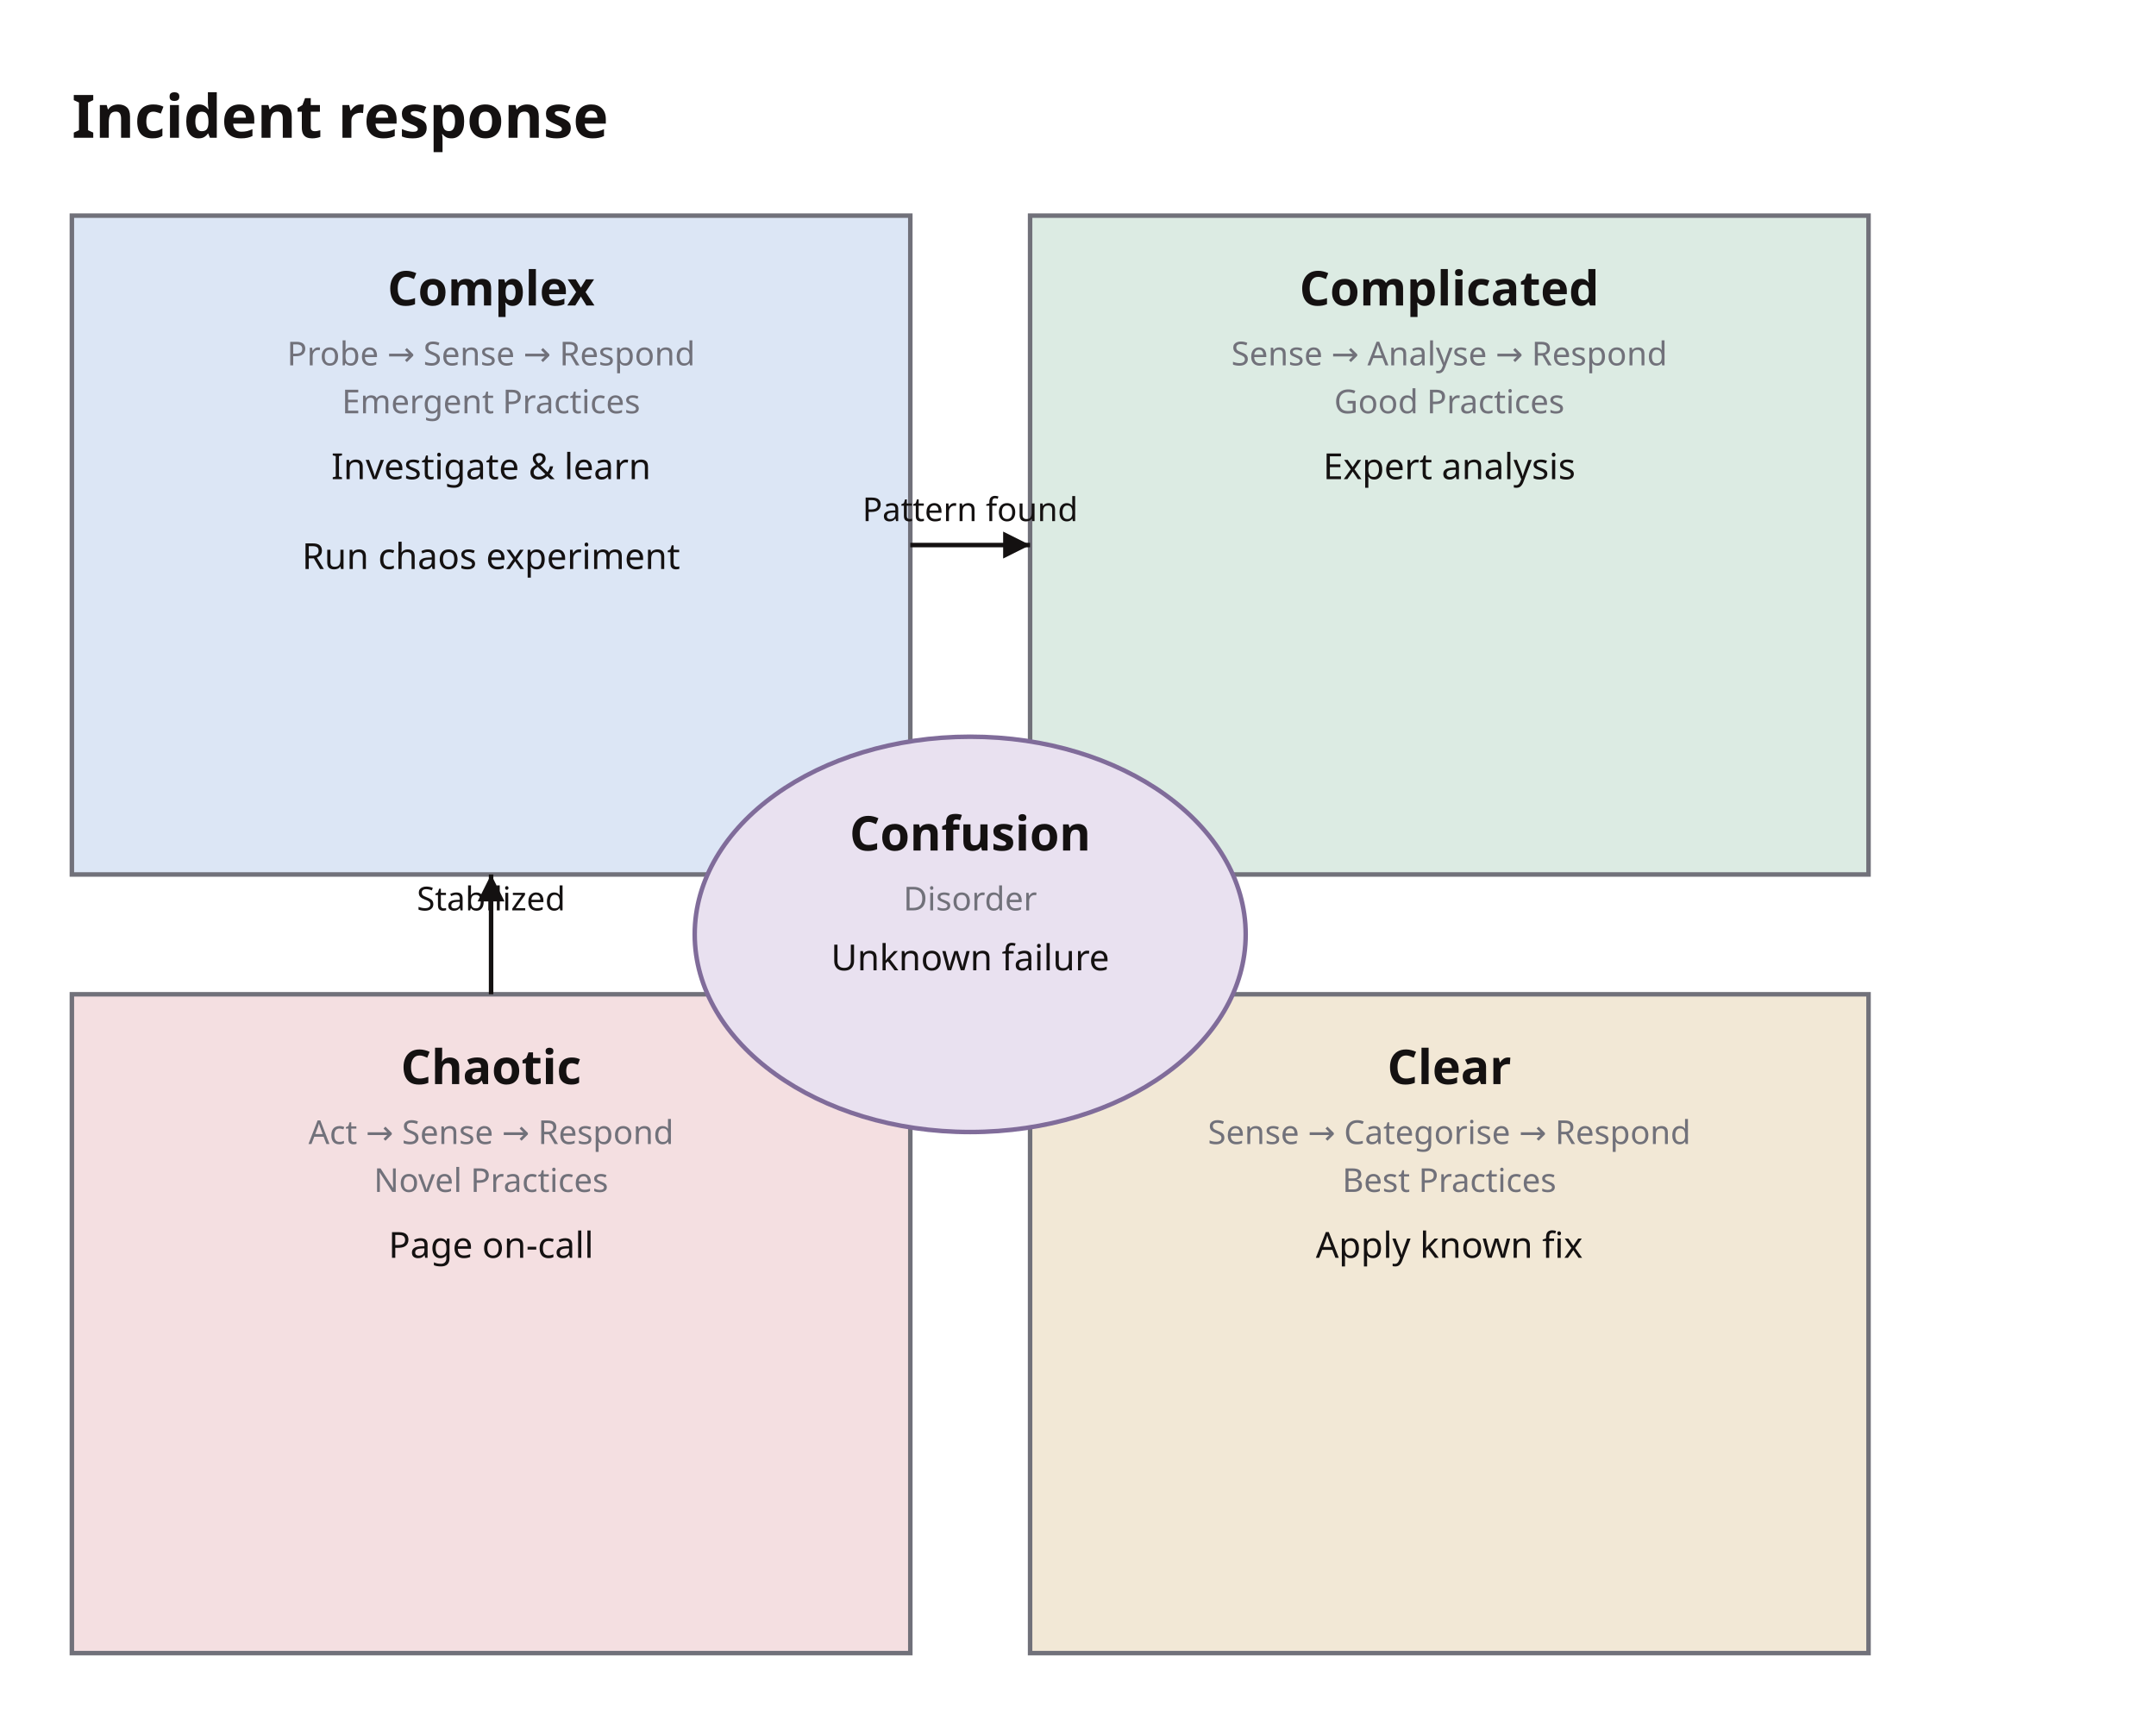
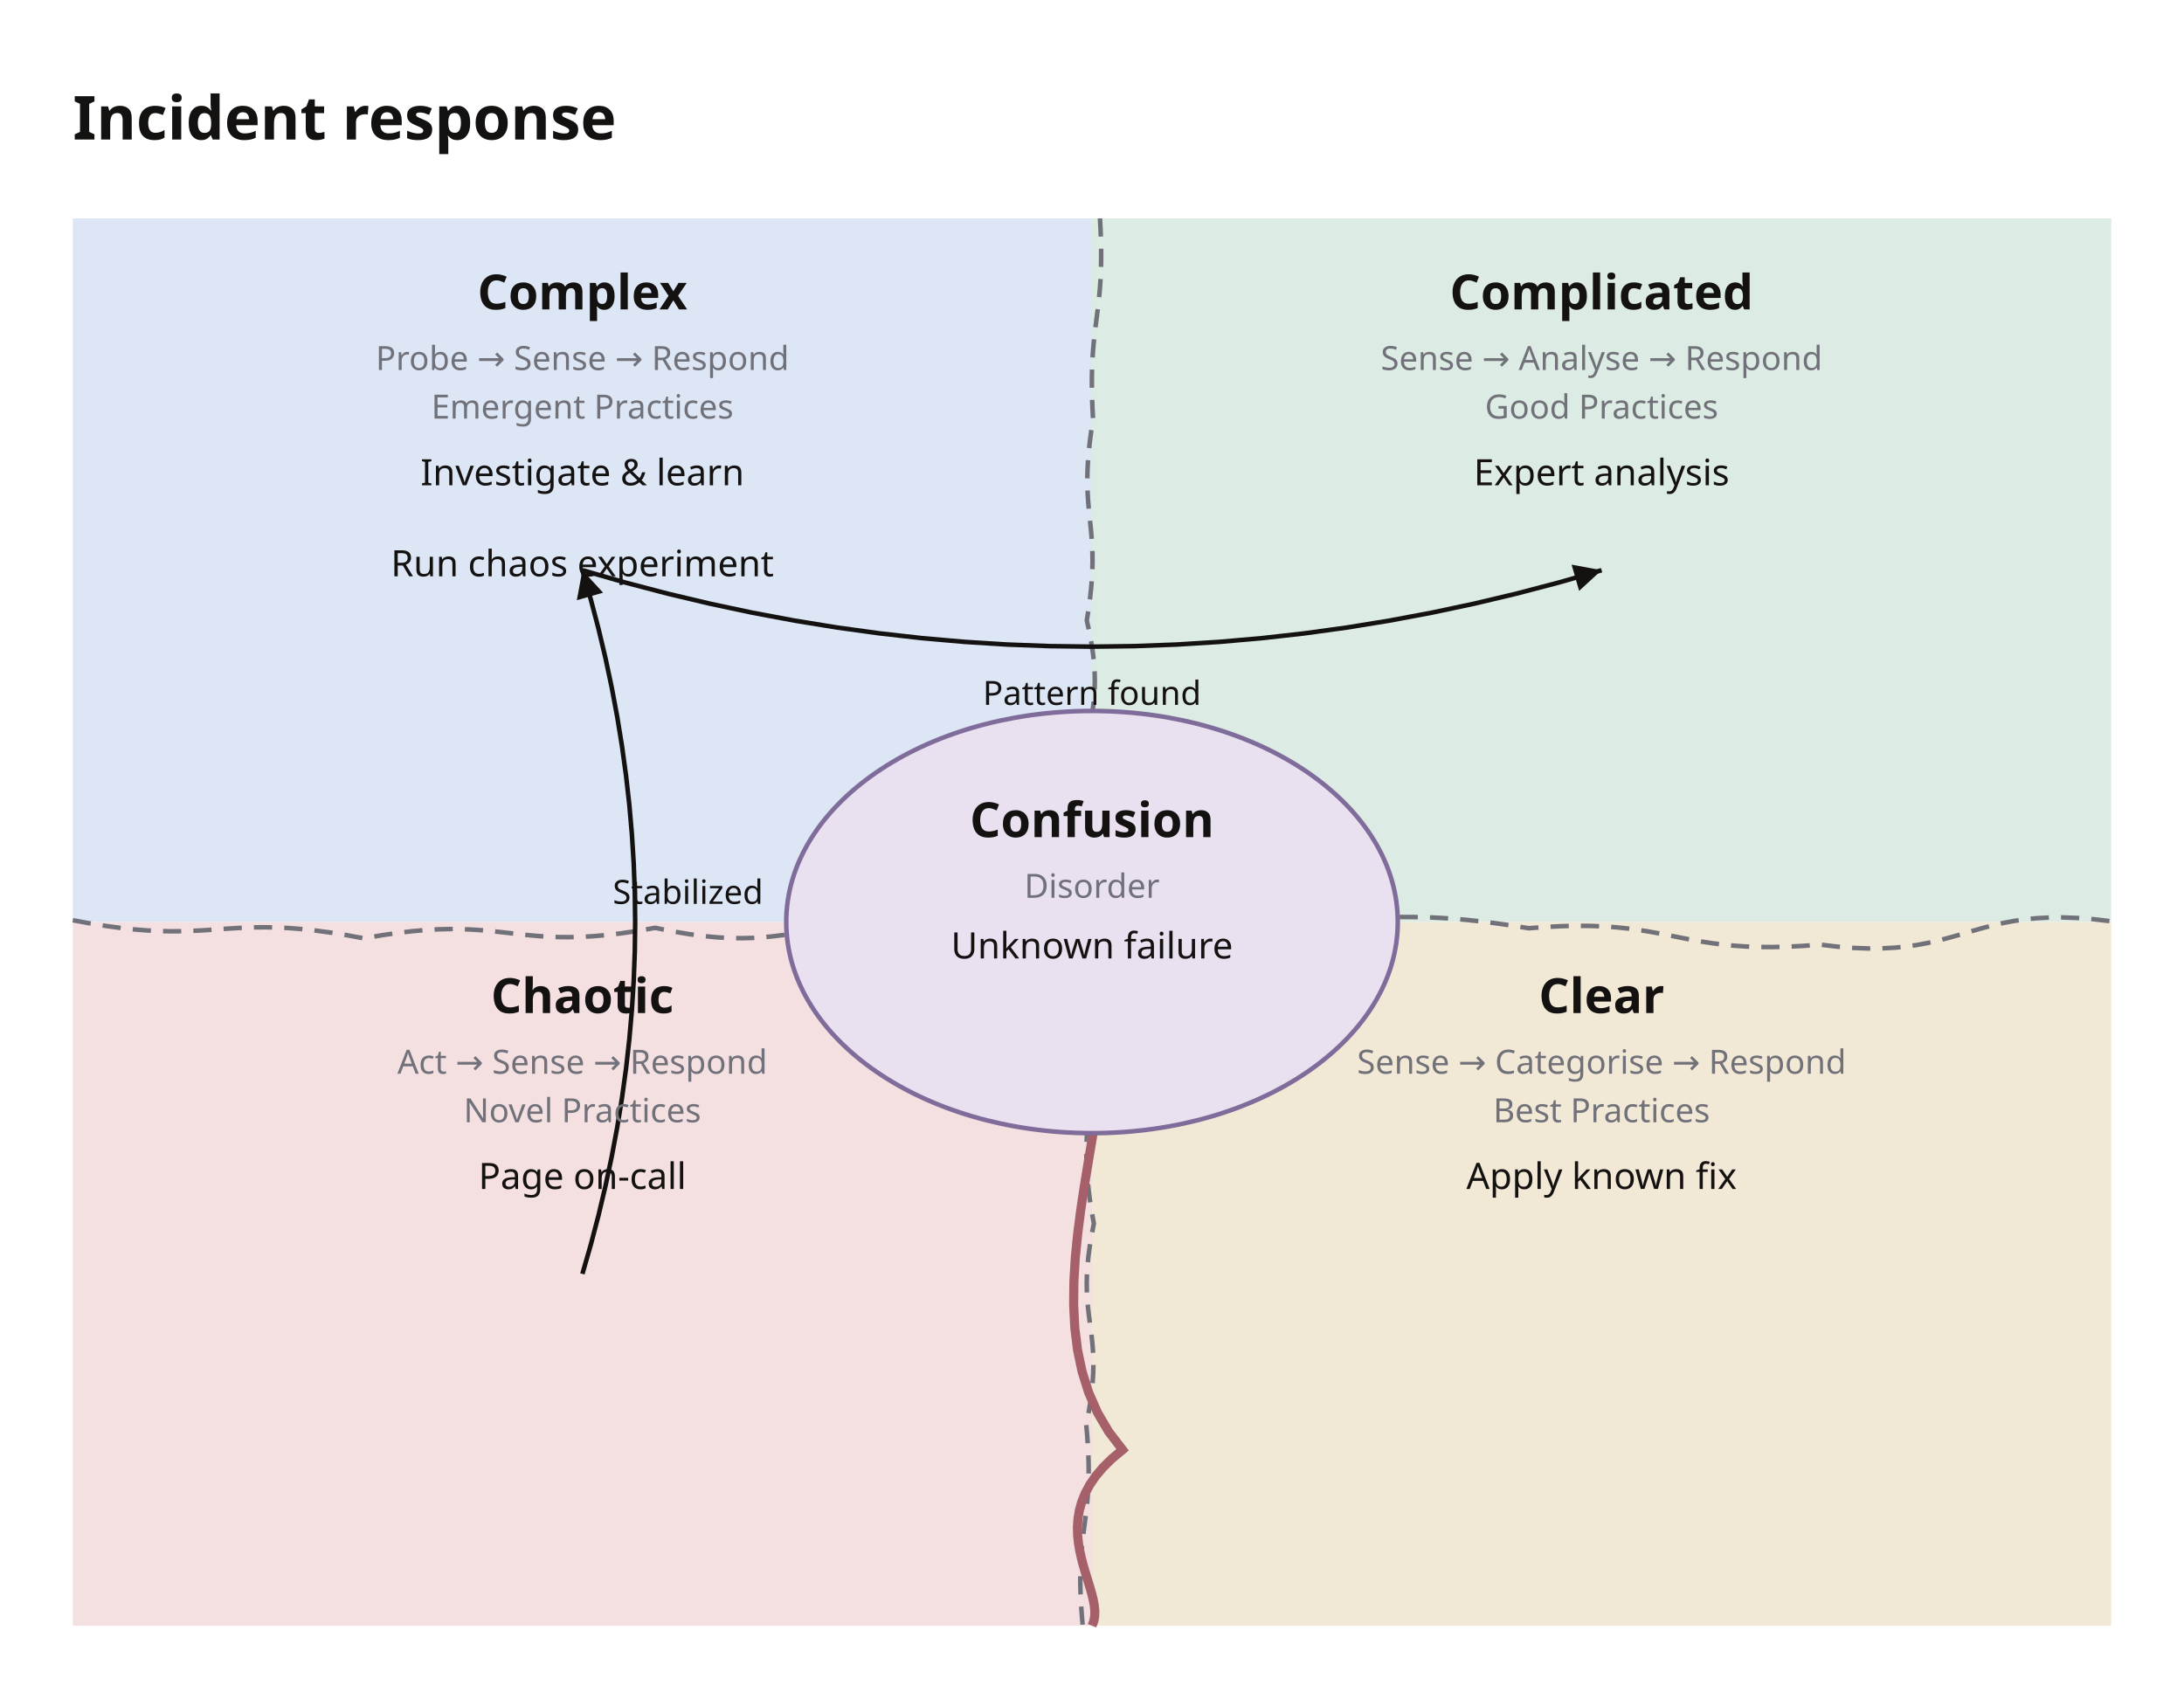
- <svg xmlns="http://www.w3.org/2000/svg" width="720" height="576" viewBox="0 0 720 576" role="graphics-document document" aria-labelledby="chart-title-mermaid-fba23a31">
+ <svg xmlns="http://www.w3.org/2000/svg" width="720" height="560" viewBox="0 0 720 560" role="graphics-document document" aria-labelledby="chart-title-mermaid-fba23a31">
  <text x="24" y="46" text-anchor="start" font-family="sans-serif" font-size="20" font-weight="600" fill="#141111">Incident response</text>
-   <rect x="24" y="72" width="280" height="220" rx="0" fill="#dce6f5" stroke="#71717a" stroke-width="1.5" />
-   <rect x="344" y="72" width="280" height="220" rx="0" fill="#dcebe3" stroke="#71717a" stroke-width="1.5" />
-   <rect x="24" y="332" width="280" height="220" rx="0" fill="#f4dfe1" stroke="#71717a" stroke-width="1.5" />
-   <rect x="344" y="332" width="280" height="220" rx="0" fill="#f2e8d6" stroke="#71717a" stroke-width="1.5" />
-   <ellipse cx="324" cy="312" rx="92" ry="66" fill="#e9e1f0" fill-opacity="1" stroke="#806c9a" stroke-width="1.5" />
-   <line x1="304" y1="182" x2="344" y2="182" stroke="#141111" stroke-width="1.5" fill="none" />
-   <polygon points="344,182 335,186.5 335,177.5" fill="#141111" />
-   <text x="324" y="174" text-anchor="middle" font-family="sans-serif" font-size="11" font-weight="400" fill="#141111">Pattern found</text>
-   <line x1="164" y1="332" x2="164" y2="292" stroke="#141111" stroke-width="1.5" fill="none" />
-   <polygon points="164,292 168.5,301 159.5,301" fill="#141111" />
-   <text x="164" y="304" text-anchor="middle" font-family="sans-serif" font-size="11" font-weight="400" fill="#141111">Stabilized</text>
-   <text x="164" y="102" text-anchor="middle" font-family="sans-serif" font-size="16" font-weight="600" fill="#141111">Complex</text>
-   <text x="164" y="122" text-anchor="middle" font-family="sans-serif" font-size="11" font-weight="400" fill="#71717a">Probe → Sense → Respond</text>
-   <text x="164" y="138" text-anchor="middle" font-family="sans-serif" font-size="11" font-weight="400" fill="#71717a">Emergent Practices</text>
-   <text x="164" y="160" text-anchor="middle" font-family="sans-serif" font-size="12" font-weight="400" fill="#141111">Investigate &amp; learn</text>
-   <text x="164" y="190" text-anchor="middle" font-family="sans-serif" font-size="12" font-weight="400" fill="#141111">Run chaos experiment</text>
-   <text x="484" y="102" text-anchor="middle" font-family="sans-serif" font-size="16" font-weight="600" fill="#141111">Complicated</text>
-   <text x="484" y="122" text-anchor="middle" font-family="sans-serif" font-size="11" font-weight="400" fill="#71717a">Sense → Analyse → Respond</text>
-   <text x="484" y="138" text-anchor="middle" font-family="sans-serif" font-size="11" font-weight="400" fill="#71717a">Good Practices</text>
-   <text x="484" y="160" text-anchor="middle" font-family="sans-serif" font-size="12" font-weight="400" fill="#141111">Expert analysis</text>
-   <text x="484" y="362" text-anchor="middle" font-family="sans-serif" font-size="16" font-weight="600" fill="#141111">Clear</text>
-   <text x="484" y="382" text-anchor="middle" font-family="sans-serif" font-size="11" font-weight="400" fill="#71717a">Sense → Categorise → Respond</text>
-   <text x="484" y="398" text-anchor="middle" font-family="sans-serif" font-size="11" font-weight="400" fill="#71717a">Best Practices</text>
-   <text x="484" y="420" text-anchor="middle" font-family="sans-serif" font-size="12" font-weight="400" fill="#141111">Apply known fix</text>
-   <text x="164" y="362" text-anchor="middle" font-family="sans-serif" font-size="16" font-weight="600" fill="#141111">Chaotic</text>
-   <text x="164" y="382" text-anchor="middle" font-family="sans-serif" font-size="11" font-weight="400" fill="#71717a">Act → Sense → Respond</text>
-   <text x="164" y="398" text-anchor="middle" font-family="sans-serif" font-size="11" font-weight="400" fill="#71717a">Novel Practices</text>
-   <text x="164" y="420" text-anchor="middle" font-family="sans-serif" font-size="12" font-weight="400" fill="#141111">Page on-call</text>
-   <text x="324" y="284" text-anchor="middle" font-family="sans-serif" font-size="16" font-weight="600" fill="#141111">Confusion</text>
-   <text x="324" y="304" text-anchor="middle" font-family="sans-serif" font-size="11" font-weight="400" fill="#71717a">Disorder</text>
-   <text x="324" y="324" text-anchor="middle" font-family="sans-serif" font-size="12" font-weight="400" fill="#141111">Unknown failure</text>
+   <rect x="24" y="72" width="336" height="232" rx="0" fill="#dce6f5" stroke="#71717a" stroke-width="0" />
+   <rect x="360" y="72" width="336" height="232" rx="0" fill="#dcebe3" stroke="#71717a" stroke-width="0" />
+   <rect x="24" y="304" width="336" height="232" rx="0" fill="#f4dfe1" stroke="#71717a" stroke-width="0" />
+   <rect x="360" y="304" width="336" height="232" rx="0" fill="#f2e8d6" stroke="#71717a" stroke-width="0" />
+   <polyline points="362.625,72 362.833,75.975 362.962,79.634 363.019,83.004 363.011,86.116 362.947,88.998 362.832,91.679 362.673,94.186 362.479,96.55 362.257,98.799 362.013,100.962 361.754,103.067 361.488,105.143 361.222,107.219 360.964,109.324 360.72,111.487 360.497,113.735 360.303,116.099 360.145,118.607 360.03,121.288 359.965,124.169 359.958,127.281 360.015,130.652 360.144,134.311 360.351,138.286 359.729,142.261 359.247,145.919 358.892,149.29 358.651,152.402 358.512,155.284 358.462,157.964 358.488,160.472 358.578,162.836 358.718,165.085 358.897,167.247 359.101,169.352 359.318,171.429 359.534,173.505 359.738,175.61 359.917,177.772 360.058,180.021 360.147,182.385 360.173,184.893 360.123,187.573 359.984,190.455 359.743,193.567 359.388,196.938 358.906,200.596 358.284,204.571 359.161,208.546 359.84,212.205 360.338,215.576 360.675,218.688 360.867,221.57 360.933,224.25 360.891,226.758 360.759,229.122 360.555,231.371 360.297,233.533 360.002,235.638 359.69,237.714 359.378,239.791 359.084,241.896 358.825,244.058 358.621,246.307 358.489,248.671 358.447,251.179 358.513,253.859 358.706,256.741 359.042,259.853 359.54,263.224 360.219,266.882 361.096,270.857 360.463,274.832 359.946,278.491 359.533,281.862 359.215,284.974 358.98,287.855 358.818,290.536 358.719,293.043 358.672,295.407 358.668,297.656 358.694,299.819 358.742,301.924 358.799,304 358.857,306.076 358.905,308.181 358.931,310.344 358.927,312.593 358.88,314.957 358.781,317.464 358.619,320.145 358.384,323.026 358.066,326.138 357.653,329.509 357.135,333.168 356.503,337.143 357.214,341.118 357.785,344.776 358.227,348.147 358.554,351.259 358.779,354.141 358.914,356.821 358.973,359.329 358.967,361.693 358.91,363.942 358.815,366.104 358.694,368.209 358.561,370.286 358.427,372.362 358.306,374.467 358.211,376.629 358.154,378.878 358.149,381.242 358.207,383.75 358.342,386.43 358.567,389.312 358.894,392.424 359.337,395.795 359.907,399.454 360.618,403.429 359.839,407.404 359.236,411.062 358.793,414.433 358.494,417.545 358.323,420.427 358.263,423.107 358.3,425.615 358.416,427.979 358.597,430.228 358.825,432.39 359.086,434.495 359.362,436.571 359.638,438.648 359.899,440.753 360.127,442.915 360.308,445.164 360.424,447.528 360.461,450.036 360.401,452.716 360.23,455.598 359.931,458.71 359.488,462.081 358.885,465.739 358.106,469.714 358.45,473.689 358.691,477.348 358.84,480.719 358.905,483.831 358.895,486.712 358.82,489.393 358.69,491.901 358.513,494.265 358.299,496.513 358.057,498.676 357.796,500.781 357.526,502.857 357.256,504.933 356.995,507.038 356.753,509.201 356.539,511.45 356.362,513.814 356.232,516.321 356.157,519.002 356.147,521.884 356.212,524.996 356.361,528.366 356.602,532.025 356.946,536" stroke="#71717a" stroke-width="1.5" stroke-dasharray="6 4" fill="none" />
+   <polyline points="24,303.397 29.757,304.458 35.056,305.307 39.938,305.963 44.444,306.446 48.618,306.775 52.5,306.97 56.132,307.049 59.556,307.032 62.812,306.938 65.944,306.786 68.993,306.595 72,306.386 75.007,306.176 78.056,305.986 81.188,305.834 84.444,305.74 87.868,305.722 91.5,305.801 95.382,305.996 99.556,306.325 104.062,306.808 108.944,307.465 114.243,308.314 120,309.374 125.757,308.368 131.056,307.586 135.938,307.009 140.444,306.616 144.618,306.386 148.5,306.3 152.132,306.336 155.556,306.474 158.812,306.694 161.944,306.976 164.993,307.298 168,307.641 171.007,307.984 174.056,308.306 177.188,308.587 180.444,308.807 183.868,308.946 187.5,308.982 191.382,308.895 195.556,308.666 200.062,308.273 204.944,307.695 210.243,306.914 216,305.907 221.757,307.073 227.056,307.968 231.938,308.615 236.444,309.041 240.618,309.269 244.5,309.325 248.132,309.232 251.556,309.017 254.812,308.702 257.944,308.314 260.993,307.876 264,307.413 267.007,306.951 270.056,306.513 273.188,306.125 276.444,305.81 279.868,305.594 283.5,305.502 287.382,305.558 291.556,305.786 296.062,306.212 300.944,306.859 306.243,307.754 312,308.92 317.757,308.448 323.056,307.988 327.938,307.541 332.444,307.103 336.618,306.675 340.5,306.255 344.132,305.842 347.556,305.435 350.812,305.032 353.944,304.633 356.993,304.236 360,303.841 363.007,303.445 366.056,303.048 369.188,302.649 372.444,302.246 375.868,301.839 379.5,301.426 383.382,301.006 387.556,300.578 392.062,300.141 396.944,299.693 402.243,299.234 408,298.762 413.757,299.672 419.056,300.424 423.938,301.032 428.444,301.51 432.618,301.873 436.5,302.136 440.132,302.312 443.556,302.416 446.812,302.463 449.944,302.466 452.993,302.441 456,302.401 459.007,302.361 462.056,302.336 465.188,302.339 468.444,302.386 471.868,302.49 475.5,302.666 479.382,302.929 483.556,303.292 488.062,303.77 492.944,304.378 498.243,305.13 504,306.04 509.757,305.607 515.056,305.346 519.938,305.24 524.444,305.276 528.618,305.436 532.5,305.705 536.132,306.068 539.556,306.509 542.812,307.013 545.944,307.563 548.993,308.144 552,308.742 555.007,309.339 558.056,309.92 561.188,310.471 564.444,310.974 567.868,311.415 571.5,311.778 575.382,312.048 579.556,312.208 584.062,312.243 588.944,312.137 594.243,311.876 600,311.443 605.757,312.116 611.056,312.53 615.938,312.708 620.444,312.674 624.618,312.451 628.5,312.064 632.132,311.535 635.556,310.888 638.812,310.147 641.944,309.335 644.993,308.477 648,307.594 651.007,306.712 654.056,305.853 657.188,305.041 660.444,304.3 663.868,303.653 667.5,303.124 671.382,302.737 675.556,302.514 680.062,302.48 684.944,302.658 690.243,303.072 696,303.745" stroke="#71717a" stroke-width="1.5" stroke-dasharray="6 4" fill="none" />
+   <polyline points="360,304 362.164,309.976 363.663,316.285 364.567,322.895 364.947,329.778 364.871,336.902 364.41,344.238 363.634,351.754 362.613,359.422 361.418,367.211 360.117,375.09 358.781,383.03 357.48,391 356.284,398.97 355.263,406.91 354.488,414.789 354.027,422.578 353.951,430.246 354.33,437.763 355.234,445.098 356.733,452.222 358.897,459.105 361.797,465.715 365.501,472.024 370.08,478 366.588,480.899 363.645,483.793 361.213,486.677 359.253,489.546 357.728,492.395 356.598,495.219 355.825,498.012 355.371,500.77 355.196,503.488 355.263,506.161 355.533,508.783 355.968,511.35 356.529,513.856 357.177,516.297 357.874,518.668 358.581,520.963 359.261,523.177 359.874,525.306 360.382,527.344 360.747,529.287 360.929,531.129 360.891,532.865 360.594,534.49 360,536" stroke="#a66069" stroke-width="3" fill="none" />
+   <ellipse cx="360" cy="304" rx="100.8" ry="69.6" fill="#e9e1f0" fill-opacity="1" stroke="#806c9a" stroke-width="1.5" />
+   <polyline points="192,188 206,192.025 220,195.7 234,199.025 248,202 262,204.625 276,206.9 290,208.825 304,210.4 318,211.625 332,212.5 346,213.025 360,213.2 374,213.025 388,212.5 402,211.625 416,210.4 430,208.825 444,206.9 458,204.625 472,202 486,199.025 500,195.7 514,192.025 528,188" stroke="#141111" stroke-width="1.5" fill="none" />
+   <polygon points="528,188 520.594,194.812 518.107,186.162" fill="#141111" />
+   <text x="360" y="232.4" text-anchor="middle" font-family="sans-serif" font-size="11" font-weight="400" fill="#141111">Pattern found</text>
+   <polyline points="192,420 194.779,410.333 197.317,400.667 199.613,391 201.667,381.333 203.479,371.667 205.05,362 206.379,352.333 207.467,342.667 208.312,333 208.917,323.333 209.279,313.667 209.4,304 209.279,294.333 208.917,284.667 208.312,275 207.467,265.333 206.379,255.667 205.05,246 203.479,236.333 201.667,226.667 199.613,217 197.317,207.333 194.779,197.667 192,188" stroke="#141111" stroke-width="1.5" fill="none" />
+   <polygon points="192,188 198.812,195.406 190.162,197.893" fill="#141111" />
+   <text x="226.8" y="298" text-anchor="middle" font-family="sans-serif" font-size="11" font-weight="400" fill="#141111">Stabilized</text>
+   <text x="192" y="102" text-anchor="middle" font-family="sans-serif" font-size="16" font-weight="600" fill="#141111">Complex</text>
+   <text x="192" y="122" text-anchor="middle" font-family="sans-serif" font-size="11" font-weight="400" fill="#71717a">Probe → Sense → Respond</text>
+   <text x="192" y="138" text-anchor="middle" font-family="sans-serif" font-size="11" font-weight="400" fill="#71717a">Emergent Practices</text>
+   <text x="192" y="160" text-anchor="middle" font-family="sans-serif" font-size="12" font-weight="400" fill="#141111">Investigate &amp; learn</text>
+   <text x="192" y="190" text-anchor="middle" font-family="sans-serif" font-size="12" font-weight="400" fill="#141111">Run chaos experiment</text>
+   <text x="528" y="102" text-anchor="middle" font-family="sans-serif" font-size="16" font-weight="600" fill="#141111">Complicated</text>
+   <text x="528" y="122" text-anchor="middle" font-family="sans-serif" font-size="11" font-weight="400" fill="#71717a">Sense → Analyse → Respond</text>
+   <text x="528" y="138" text-anchor="middle" font-family="sans-serif" font-size="11" font-weight="400" fill="#71717a">Good Practices</text>
+   <text x="528" y="160" text-anchor="middle" font-family="sans-serif" font-size="12" font-weight="400" fill="#141111">Expert analysis</text>
+   <text x="528" y="334" text-anchor="middle" font-family="sans-serif" font-size="16" font-weight="600" fill="#141111">Clear</text>
+   <text x="528" y="354" text-anchor="middle" font-family="sans-serif" font-size="11" font-weight="400" fill="#71717a">Sense → Categorise → Respond</text>
+   <text x="528" y="370" text-anchor="middle" font-family="sans-serif" font-size="11" font-weight="400" fill="#71717a">Best Practices</text>
+   <text x="528" y="392" text-anchor="middle" font-family="sans-serif" font-size="12" font-weight="400" fill="#141111">Apply known fix</text>
+   <text x="192" y="334" text-anchor="middle" font-family="sans-serif" font-size="16" font-weight="600" fill="#141111">Chaotic</text>
+   <text x="192" y="354" text-anchor="middle" font-family="sans-serif" font-size="11" font-weight="400" fill="#71717a">Act → Sense → Respond</text>
+   <text x="192" y="370" text-anchor="middle" font-family="sans-serif" font-size="11" font-weight="400" fill="#71717a">Novel Practices</text>
+   <text x="192" y="392" text-anchor="middle" font-family="sans-serif" font-size="12" font-weight="400" fill="#141111">Page on-call</text>
+   <text x="360" y="276" text-anchor="middle" font-family="sans-serif" font-size="16" font-weight="600" fill="#141111">Confusion</text>
+   <text x="360" y="296" text-anchor="middle" font-family="sans-serif" font-size="11" font-weight="400" fill="#71717a">Disorder</text>
+   <text x="360" y="316" text-anchor="middle" font-family="sans-serif" font-size="12" font-weight="400" fill="#141111">Unknown failure</text>
</svg>
